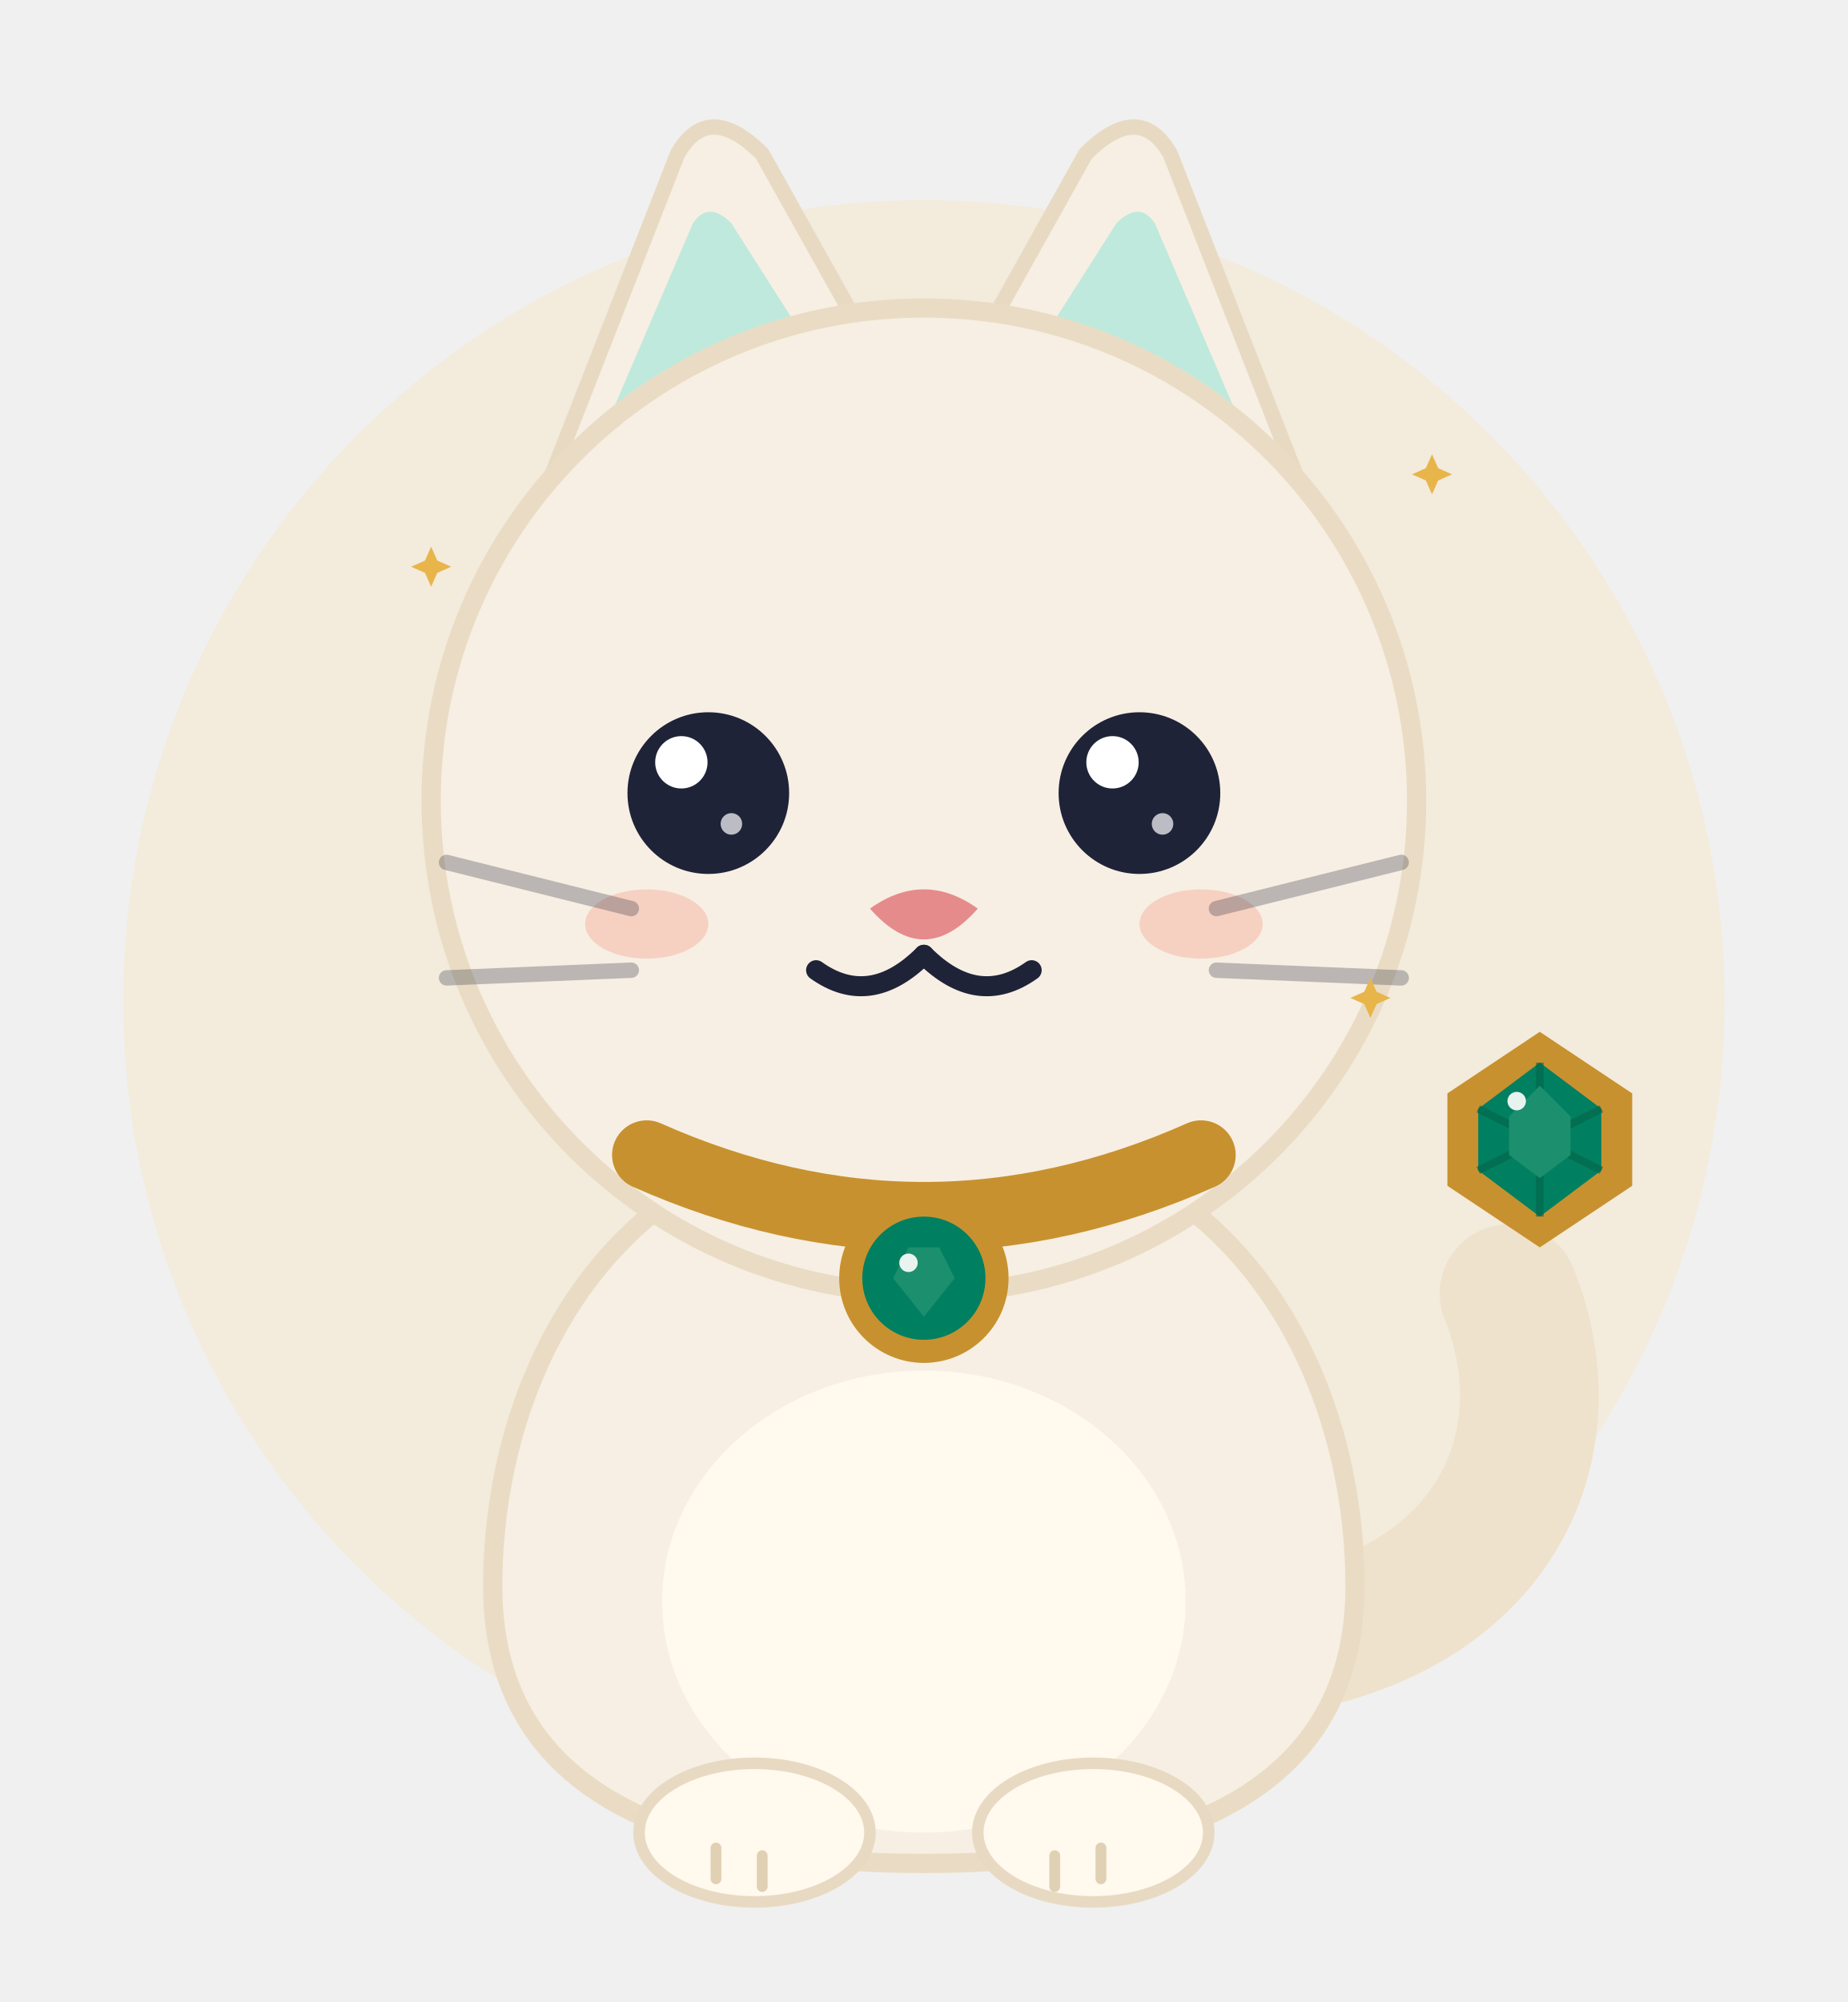
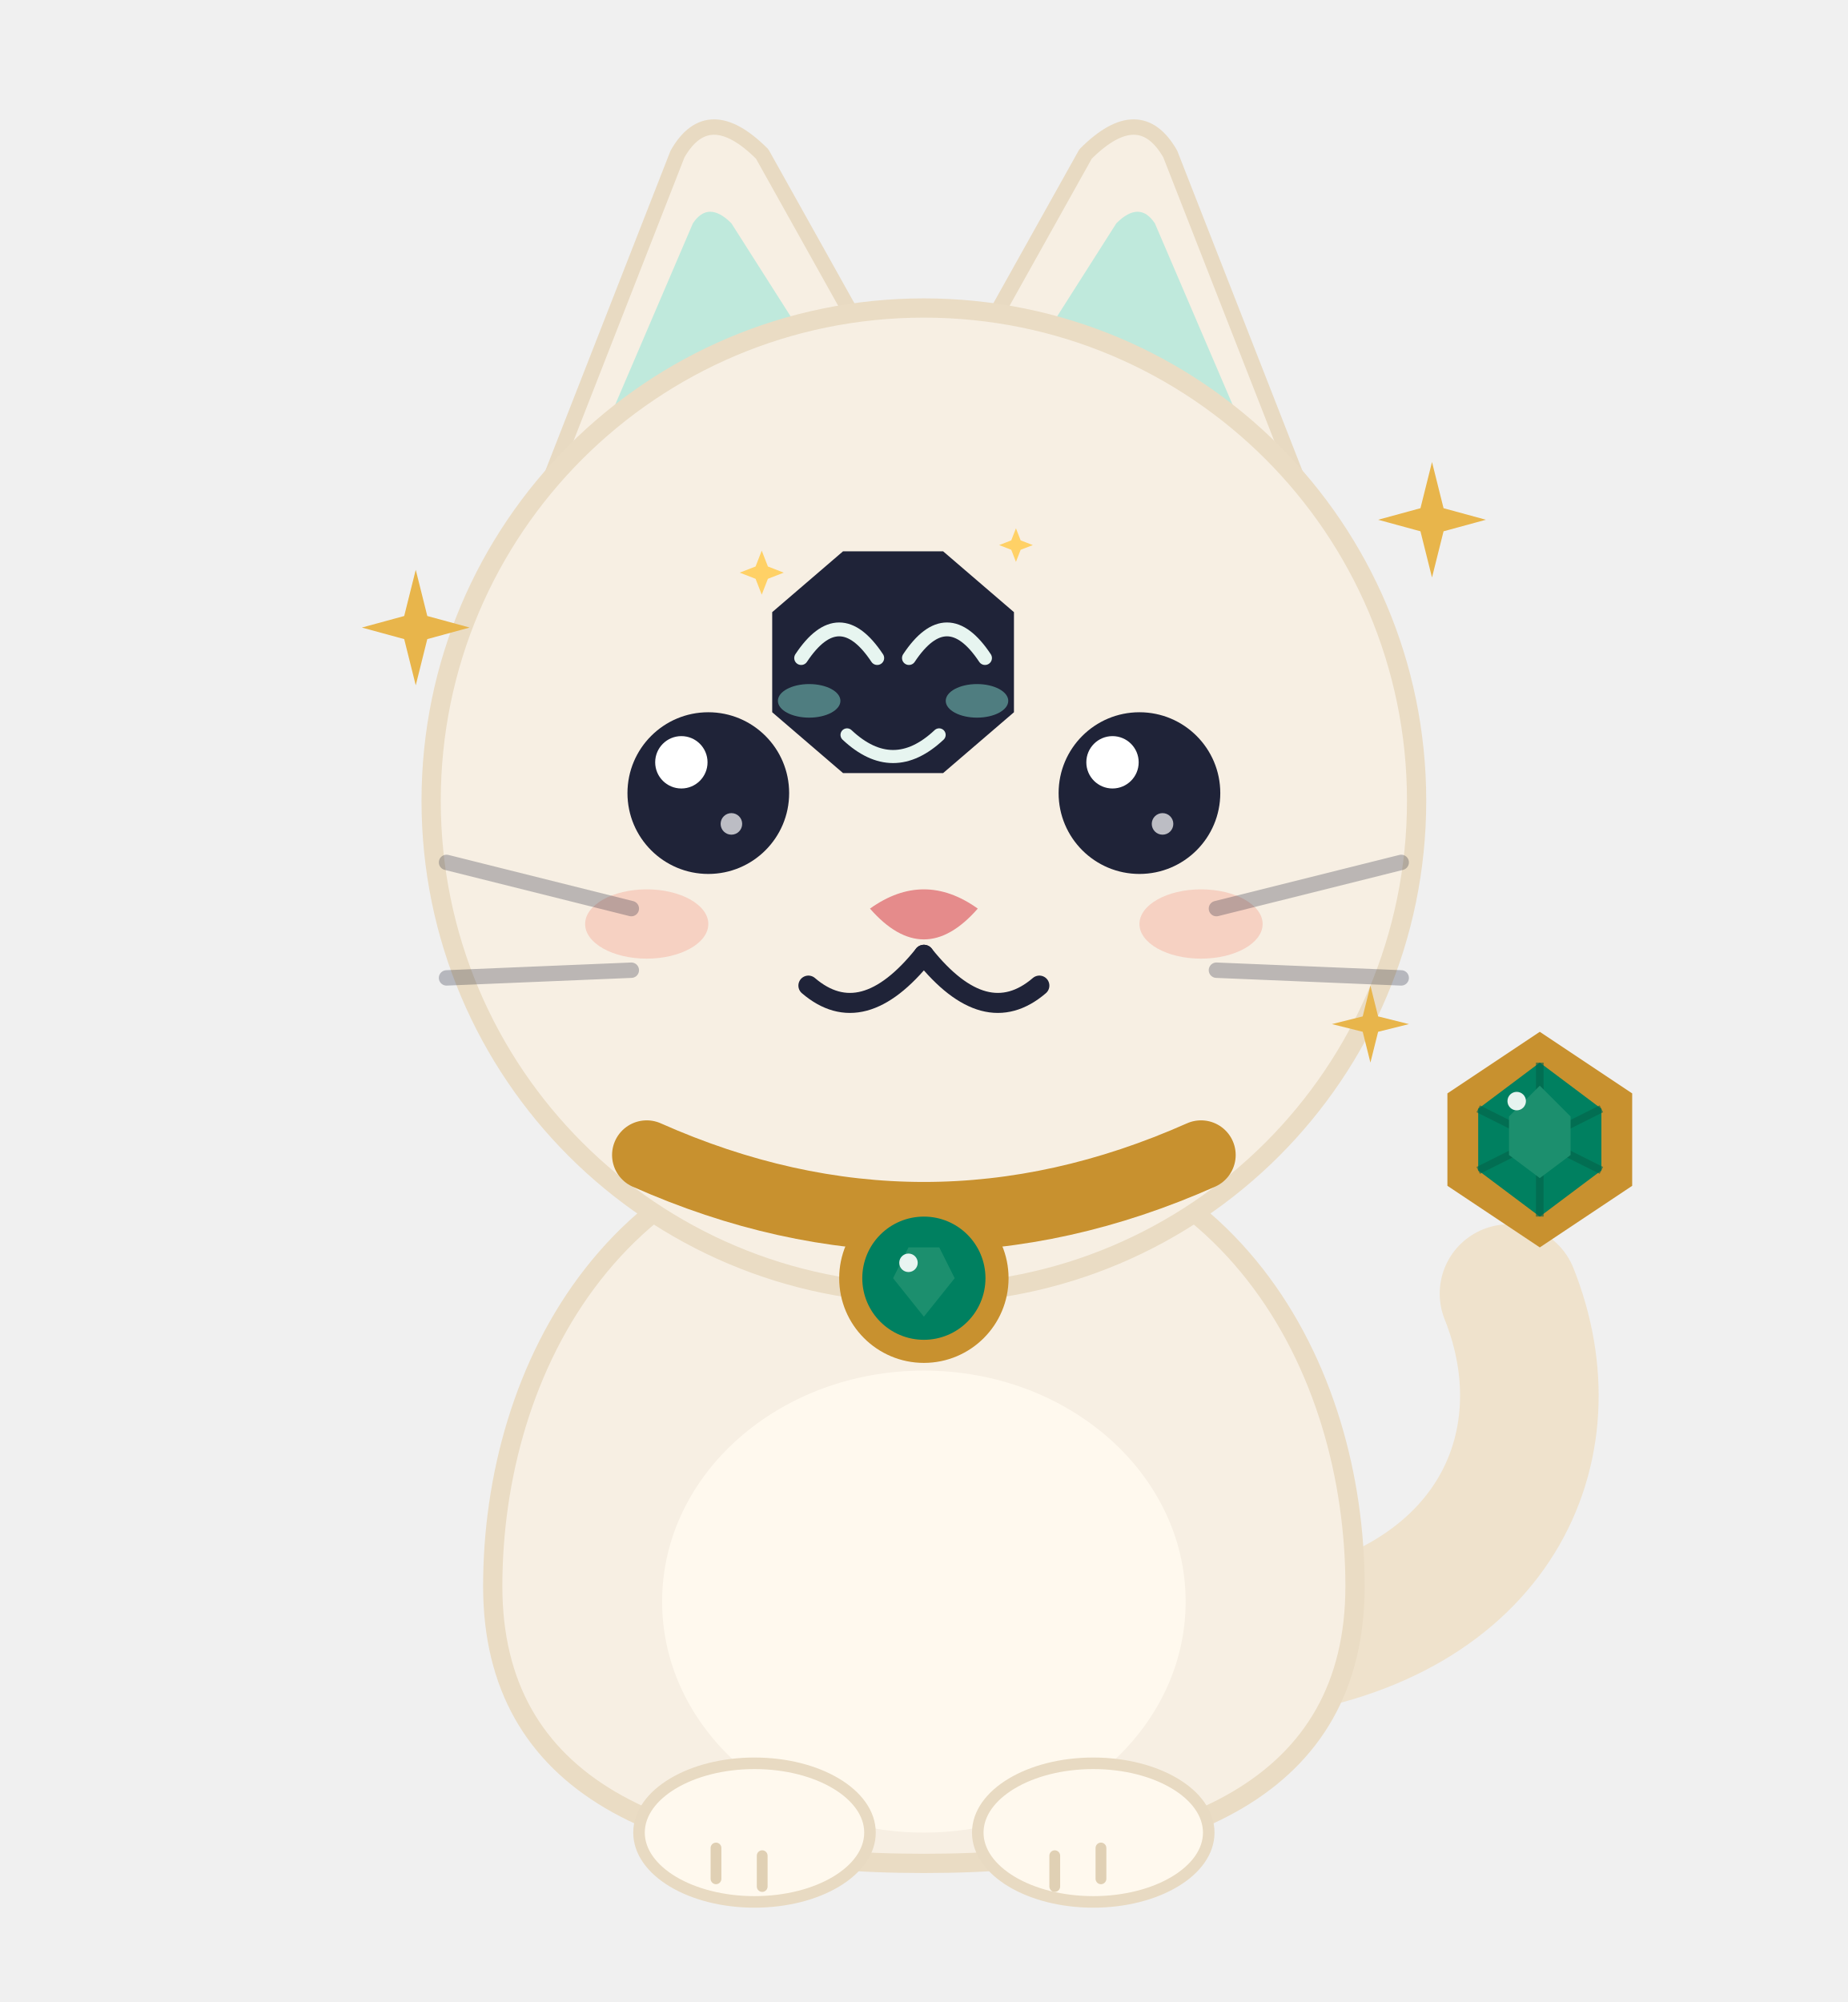
- <svg xmlns="http://www.w3.org/2000/svg" viewBox="0 0 240 260" width="96" height="104" role="img" aria-label="Lumi · 笑 Smile">
-   <style>.ex-motion { animation: ex-bob 3.2s ease-in-out infinite; transform-box: fill-box; transform-origin: 50% 50%; }
+ <svg xmlns="http://www.w3.org/2000/svg" viewBox="0 0 240 260" width="240" height="260" role="img" aria-label="Lumi · 笑 Smile">
+   <style>
+ .ex-motion { animation: ex-bob 3.2s ease-in-out infinite; transform-box: fill-box; transform-origin: 50% 50%; }
.ex-anim-tear { animation: ex-tear 1.8s ease-in infinite; transform-box: fill-box; transform-origin: center; }
.ex-anim-sweat { animation: ex-tear 1.5s ease-in infinite; transform-box: fill-box; transform-origin: center; }
.ex-anim-heart { animation: ex-heart 2.2s ease-out infinite; transform-box: fill-box; transform-origin: center; }
.ex-anim-spark { animation: ex-spark 1.9s ease-in-out infinite; transform-box: fill-box; transform-origin: center; }
.ex-anim-rain { animation: ex-rain 1.4s linear infinite; transform-box: fill-box; transform-origin: center; }
.ex-anim-confetti { animation: ex-confetti 2.4s linear infinite; transform-box: fill-box; transform-origin: center; }
.ex-anim-pulse { animation: ex-pulse 1.6s ease-in-out infinite; transform-box: fill-box; transform-origin: center; }
.ex-anim-knock { animation: ex-knock 0.55s ease-in-out infinite; transform-box: fill-box; transform-origin: center; }
.ex-anim-knockline { animation: ex-knockline 0.55s ease-out infinite; transform-box: fill-box; transform-origin: center; }
.ex-anim-palm { animation: ex-palm 0.9s ease-in-out infinite; transform-box: fill-box; transform-origin: center; }
.ex-anim-steam { animation: ex-steam 1.8s ease-out infinite; transform-box: fill-box; transform-origin: center; }
.ex-anim-shock { animation: ex-shock 0.5s ease-in-out infinite; transform-box: fill-box; transform-origin: center; }
.ex-anim-please { animation: ex-please 1.4s ease-in-out infinite; transform-box: fill-box; transform-origin: center; }
.ex-anim-drift { animation: ex-drift 4.5s ease-in-out infinite; transform-box: fill-box; transform-origin: center; }
@keyframes ex-bob { 0%,100% { transform: translateY(0); } 50% { transform: translateY(-1.66px); } }
@keyframes ex-tear { 0% { transform: translateY(0); opacity: 0; } 18% { opacity: 1; } 100% { transform: translateY(8px); opacity: 0; } }
@keyframes ex-heart { 0% { transform: translateY(0) scale(.65); opacity: 0; } 20% { opacity: 1; } 100% { transform: translateY(-10px) scale(1.15); opacity: 0; } }
@keyframes ex-spark { 0%,100% { transform: scale(.6) rotate(0deg); opacity: .3; } 50% { transform: scale(1.15) rotate(25deg); opacity: 1; } }
@keyframes ex-rain { 0% { transform: translateY(0); opacity: 0; } 20% { opacity: 1; } 100% { transform: translateY(8px); opacity: 0; } }
@keyframes ex-confetti { 0% { transform: translateY(-4px) rotate(0deg); opacity: 1; } 100% { transform: translateY(14px) rotate(200deg); opacity: 0; } }
@keyframes ex-pulse { 0%,100% { transform: scale(1); opacity: .35; } 50% { transform: scale(1.18); opacity: .7; } }
@keyframes ex-knock { 0%,100% { transform: translateX(3px); } 35% { transform: translateX(0); } }
@keyframes ex-knockline { 0%,100% { transform: scaleX(.6); opacity: .35; } 35% { transform: scaleX(1); opacity: 1; } }
@keyframes ex-palm { 0%,100% { transform: translateY(0) rotate(0deg); } 50% { transform: translateY(-1px) rotate(-4deg); } }
@keyframes ex-steam { 0% { transform: translateY(0); opacity: .7; } 100% { transform: translateY(-7px); opacity: 0; } }
@keyframes ex-shock { 0%,100% { transform: scaleX(.7); opacity: .4; } 50% { transform: scaleX(1.25); opacity: 1; } }
@keyframes ex-please { 0%,100% { transform: translateY(0); } 50% { transform: translateY(-1.5px); } }
@keyframes ex-drift { 0%,100% { transform: translateY(0); } 50% { transform: translateY(-1.5px); } }
@media (prefers-reduced-motion: reduce) {
  .ex-motion, [class*="ex-anim-"] { animation: none !important; }
- }</style>
+ }
+ </style>
  <g class="ex-motion ex-smile">
-     <circle cx="120" cy="130" r="104" fill="#F3EBDC" />
-     <path d="M 164 214 C 194 210 204 188 196 168" fill="none" stroke="#EFE2CC" stroke-width="18" stroke-linecap="round" />
-     <polygon points="200,134 212,142 212,154 200,162 188,154 188,142" fill="#C8912F" />
-     <polygon points="200,138 208,144 208,152 200,158 192,152 192,144" fill="#008060" />
-     <path d="M 200 138 L 200 158 M 192 144 L 208 152 M 208 144 L 192 152" stroke="#04634a" stroke-width="1" opacity="0.6" />
-     <polygon points="200,141 204,145 204,150 200,153 196,150 196,145" fill="#1C8F6E" />
-     <circle cx="197" cy="143" r="1.2" fill="#ffffff" opacity="0.9" />
-     <path d="M 120 146 C 160 146 176 178 176 206 C 176 232 154 242 120 242 C 86 242 64 232 64 206 C 64 178 80 146 120 146 Z" fill="#F7EFE3" stroke="#EADCC4" stroke-width="2.5" />
-     <ellipse cx="120" cy="208" rx="34" ry="30" fill="#FFF9EE" />
-     <ellipse cx="98" cy="238" rx="15" ry="9" fill="#FFF9EE" stroke="#E8DAC2" stroke-width="1.5" />
-     <ellipse cx="142" cy="238" rx="15" ry="9" fill="#FFF9EE" stroke="#E8DAC2" stroke-width="1.5" />
-     <g stroke="#E0D0B4" stroke-width="1.4" stroke-linecap="round">
-       <path d="M 93 240 L 93 244" />
-       <path d="M 99 241 L 99 245" />
-       <path d="M 137 241 L 137 245" />
-       <path d="M 143 240 L 143 244" />
+     <g class="ex-base">
+       <path d="M 164 214 C 194 210 204 188 196 168" fill="none" stroke="#EFE2CC" stroke-width="18" stroke-linecap="round" />
+       <polygon points="200,134 212,142 212,154 200,162 188,154 188,142" fill="#C8912F" />
+       <polygon points="200,138 208,144 208,152 200,158 192,152 192,144" fill="#008060" />
+       <path d="M 200 138 L 200 158 M 192 144 L 208 152 M 208 144 L 192 152" stroke="#04634a" stroke-width="1" opacity="0.6" />
+       <polygon points="200,141 204,145 204,150 200,153 196,150 196,145" fill="#1C8F6E" />
+       <circle cx="197" cy="143" r="1.2" fill="#ffffff" opacity="0.9" />
+       <path d="M 120 146 C 160 146 176 178 176 206 C 176 232 154 242 120 242 C 86 242 64 232 64 206 C 64 178 80 146 120 146 Z" fill="#F7EFE3" stroke="#EADCC4" stroke-width="2.5" />
+       <ellipse cx="120" cy="208" rx="34" ry="30" fill="#FFF9EE" />
+       <ellipse cx="98" cy="238" rx="15" ry="9" fill="#FFF9EE" stroke="#E8DAC2" stroke-width="1.5" />
+       <ellipse cx="142" cy="238" rx="15" ry="9" fill="#FFF9EE" stroke="#E8DAC2" stroke-width="1.5" />
+       <g stroke="#E0D0B4" stroke-width="1.4" stroke-linecap="round">
+         <path d="M 93 240 L 93 244" />
+         <path d="M 99 241 L 99 245" />
+         <path d="M 137 241 L 137 245" />
+         <path d="M 143 240 L 143 244" />
+       </g>
+       <path d="M 70 66 L 88 20 Q 92 13 99 20 L 118 54 Z" fill="#F7EFE3" stroke="#E8DAC2" stroke-width="2" stroke-linejoin="round" />
+       <path d="M 170 66 L 152 20 Q 148 13 141 20 L 122 54 Z" fill="#F7EFE3" stroke="#E8DAC2" stroke-width="2" stroke-linejoin="round" />
+       <path d="M 78 57 L 90 29 Q 92 26 95 29 L 109 51 Z" fill="#BFE9DC" />
+       <path d="M 162 57 L 150 29 Q 148 26 145 29 L 131 51 Z" fill="#BFE9DC" />
+       <circle cx="120" cy="104" r="64" fill="#F7EFE3" stroke="#EADCC4" stroke-width="2.5" />
+       <circle cx="148" cy="103" r="10.5" fill="#1F2338" />
+       <circle cx="144.5" cy="99" r="3.4" fill="#ffffff" />
+       <circle cx="151" cy="107" r="1.4" fill="#ffffff" opacity="0.7" />
+       <circle cx="92" cy="103" r="10.5" fill="#1F2338" />
+       <circle cx="88.5" cy="99" r="3.4" fill="#ffffff" />
+       <circle cx="95" cy="107" r="1.4" fill="#ffffff" opacity="0.7" />
+       <path d="M 113 118 Q 120 113 127 118 Q 120 126 113 118 Z" fill="#E58B8B" />
+       <path d="M 120 124 Q 112 134 105 128" fill="none" stroke="#1F2338" stroke-width="2.6" stroke-linecap="round" />
+       <path d="M 120 124 Q 128 134 135 128" fill="none" stroke="#1F2338" stroke-width="2.6" stroke-linecap="round" />
+       <ellipse cx="84" cy="120" rx="8" ry="4.5" fill="#F5B8A8" opacity="0.55" />
+       <ellipse cx="156" cy="120" rx="8" ry="4.5" fill="#F5B8A8" opacity="0.55" />
+       <g stroke="#1F2338" stroke-width="2" stroke-linecap="round" opacity="0.28">
+         <path d="M 82 118 L 58 112" />
+         <path d="M 82 126 L 58 127" />
+         <path d="M 158 118 L 182 112" />
+         <path d="M 158 126 L 182 127" />
+       </g>
+       <path d="M 84 150 Q 120 166 156 150" fill="none" stroke="#C8912F" stroke-width="9" stroke-linecap="round" />
+       <circle cx="120" cy="166" r="11" fill="#C8912F" />
+       <circle cx="120" cy="166" r="8" fill="#008060" />
+       <path d="M 118 162 L 122 162 L 124 166 L 120 171 L 116 166 Z" fill="#1C8F6E" />
+       <circle cx="118" cy="164" r="1.2" fill="#ffffff" opacity="0.9" />
+       <g fill="#E8B54B">
+         <path d="M 54 74 L 55.5 80 L 61 81.5 L 55.5 83 L 54 89 L 52.5 83 L 47 81.5 L 52.5 80 Z" />
+         <path d="M 186 60 L 187.5 66 L 193 67.5 L 187.5 69 L 186 75 L 184.5 69 L 179 67.5 L 184.5 66 Z" />
+         <path d="M 178 128 L 179 132 L 183 133 L 179 134 L 178 138 L 177 134 L 173 133 L 177 132 Z" />
+       </g>
    </g>
-     <path d="M 70 66 L 88 20 Q 92 13 99 20 L 118 54 Z" fill="#F7EFE3" stroke="#E8DAC2" stroke-width="2" stroke-linejoin="round" />
-     <path d="M 170 66 L 152 20 Q 148 13 141 20 L 122 54 Z" fill="#F7EFE3" stroke="#E8DAC2" stroke-width="2" stroke-linejoin="round" />
-     <path d="M 78 57 L 90 29 Q 92 26 95 29 L 109 51 Z" fill="#BFE9DC" />
-     <path d="M 162 57 L 150 29 Q 148 26 145 29 L 131 51 Z" fill="#BFE9DC" />
-     <circle cx="120" cy="104" r="64" fill="#F7EFE3" stroke="#EADCC4" stroke-width="2.5" />
-     <circle cx="92" cy="103" r="10.5" fill="#1F2338" />
-     <circle cx="88.5" cy="99" r="3.4" fill="#ffffff" />
-     <circle cx="95" cy="107" r="1.4" fill="#ffffff" opacity="0.7" />
-     <circle cx="148" cy="103" r="10.5" fill="#1F2338" />
-     <circle cx="144.5" cy="99" r="3.4" fill="#ffffff" />
-     <circle cx="151" cy="107" r="1.4" fill="#ffffff" opacity="0.7" />
-     <path d="M 113 118 Q 120 113 127 118 Q 120 126 113 118 Z" fill="#E58B8B" />
-     <path d="M 120 124 Q 113 131 106 126" fill="none" stroke="#1F2338" stroke-width="2.6" stroke-linecap="round" />
-     <path d="M 120 124 Q 127 131 134 126" fill="none" stroke="#1F2338" stroke-width="2.6" stroke-linecap="round" />
-     <ellipse cx="84" cy="120" rx="8" ry="4.5" fill="#F5B8A8" opacity="0.55" />
-     <ellipse cx="156" cy="120" rx="8" ry="4.5" fill="#F5B8A8" opacity="0.55" />
-     <g stroke="#1F2338" stroke-width="2" stroke-linecap="round" opacity="0.28">
-       <path d="M 82 118 L 58 112" />
-       <path d="M 82 126 L 58 127" />
-       <path d="M 158 118 L 182 112" />
-       <path d="M 158 126 L 182 127" />
+     <g class="ex-face">
+       <polygon points="131.7,92.5 122.5,100.4 109.5,100.4 100.3,92.5 100.3,79.5 109.5,71.6 122.5,71.6 131.7,79.5" fill="#1F2338" />
+       <path d="M 104.06,85.46 Q 109,78.02 113.94,85.46" fill="none" stroke="#E7F5F0" stroke-width="1.8" stroke-linecap="round" />
+       <path d="M 118.06,85.46 Q 123,78.02 127.94,85.46" fill="none" stroke="#E7F5F0" stroke-width="1.8" stroke-linecap="round" />
+       <path d="M 110.02,95.44 Q 116,101.06 121.98,95.44" fill="none" stroke="#E7F5F0" stroke-width="1.7" stroke-linecap="round" />
+       <ellipse cx="105.1" cy="91.02" rx="4.06" ry="2.18" fill="#7FD8C8" opacity="0.5" />
+       <ellipse cx="126.9" cy="91.02" rx="4.06" ry="2.18" fill="#7FD8C8" opacity="0.5" />
+       <path class="ex-anim-spark" style="animation-delay:0.0s" d="M 98.94,71.51 L 99.74,73.57 L 101.8,74.37 L 99.74,75.17 L 98.94,77.23 L 98.14,75.17 L 96.08,74.37 L 98.14,73.57 Z" fill="#FFD166" />
+       <path class="ex-anim-spark" style="animation-delay:0.5s" d="M 131.96,68.61 L 132.57,70.18 L 134.15,70.79 L 132.57,71.4 L 131.96,72.97 L 131.35,71.4 L 129.78,70.79 L 131.35,70.18 Z" fill="#FFD166" />
    </g>
-     <path d="M 84 150 Q 120 166 156 150" fill="none" stroke="#C8912F" stroke-width="9" stroke-linecap="round" />
-     <circle cx="120" cy="166" r="11" fill="#C8912F" />
-     <circle cx="120" cy="166" r="8" fill="#008060" />
-     <path d="M 118 162 L 122 162 L 124 166 L 120 171 L 116 166 Z" fill="#1C8F6E" />
-     <circle cx="118" cy="164" r="1.2" fill="#ffffff" opacity="0.9" />
-     <path class="ex-anim-spark" style="animation-delay:0s" d="M 56 71 L 56.8 72.8 L 58.6 73.6 L 56.8 74.4 L 56 76.2 L 55.2 74.4 L 53.4 73.6 L 55.2 72.8 Z" fill="#E8B54B" />
-     <path class="ex-anim-spark" style="animation-delay:0.5s" d="M 186 59 L 186.8 60.8 L 188.6 61.6 L 186.8 62.4 L 186 64.2 L 185.2 62.4 L 183.4 61.6 L 185.2 60.8 Z" fill="#E8B54B" />
-     <path class="ex-anim-spark" style="animation-delay:1s" d="M 178 127 L 178.8 128.8 L 180.6 129.6 L 178.8 130.4 L 178 132.2 L 177.2 130.4 L 175.4 129.6 L 177.2 128.8 Z" fill="#E8B54B" />
  </g>
</svg>
